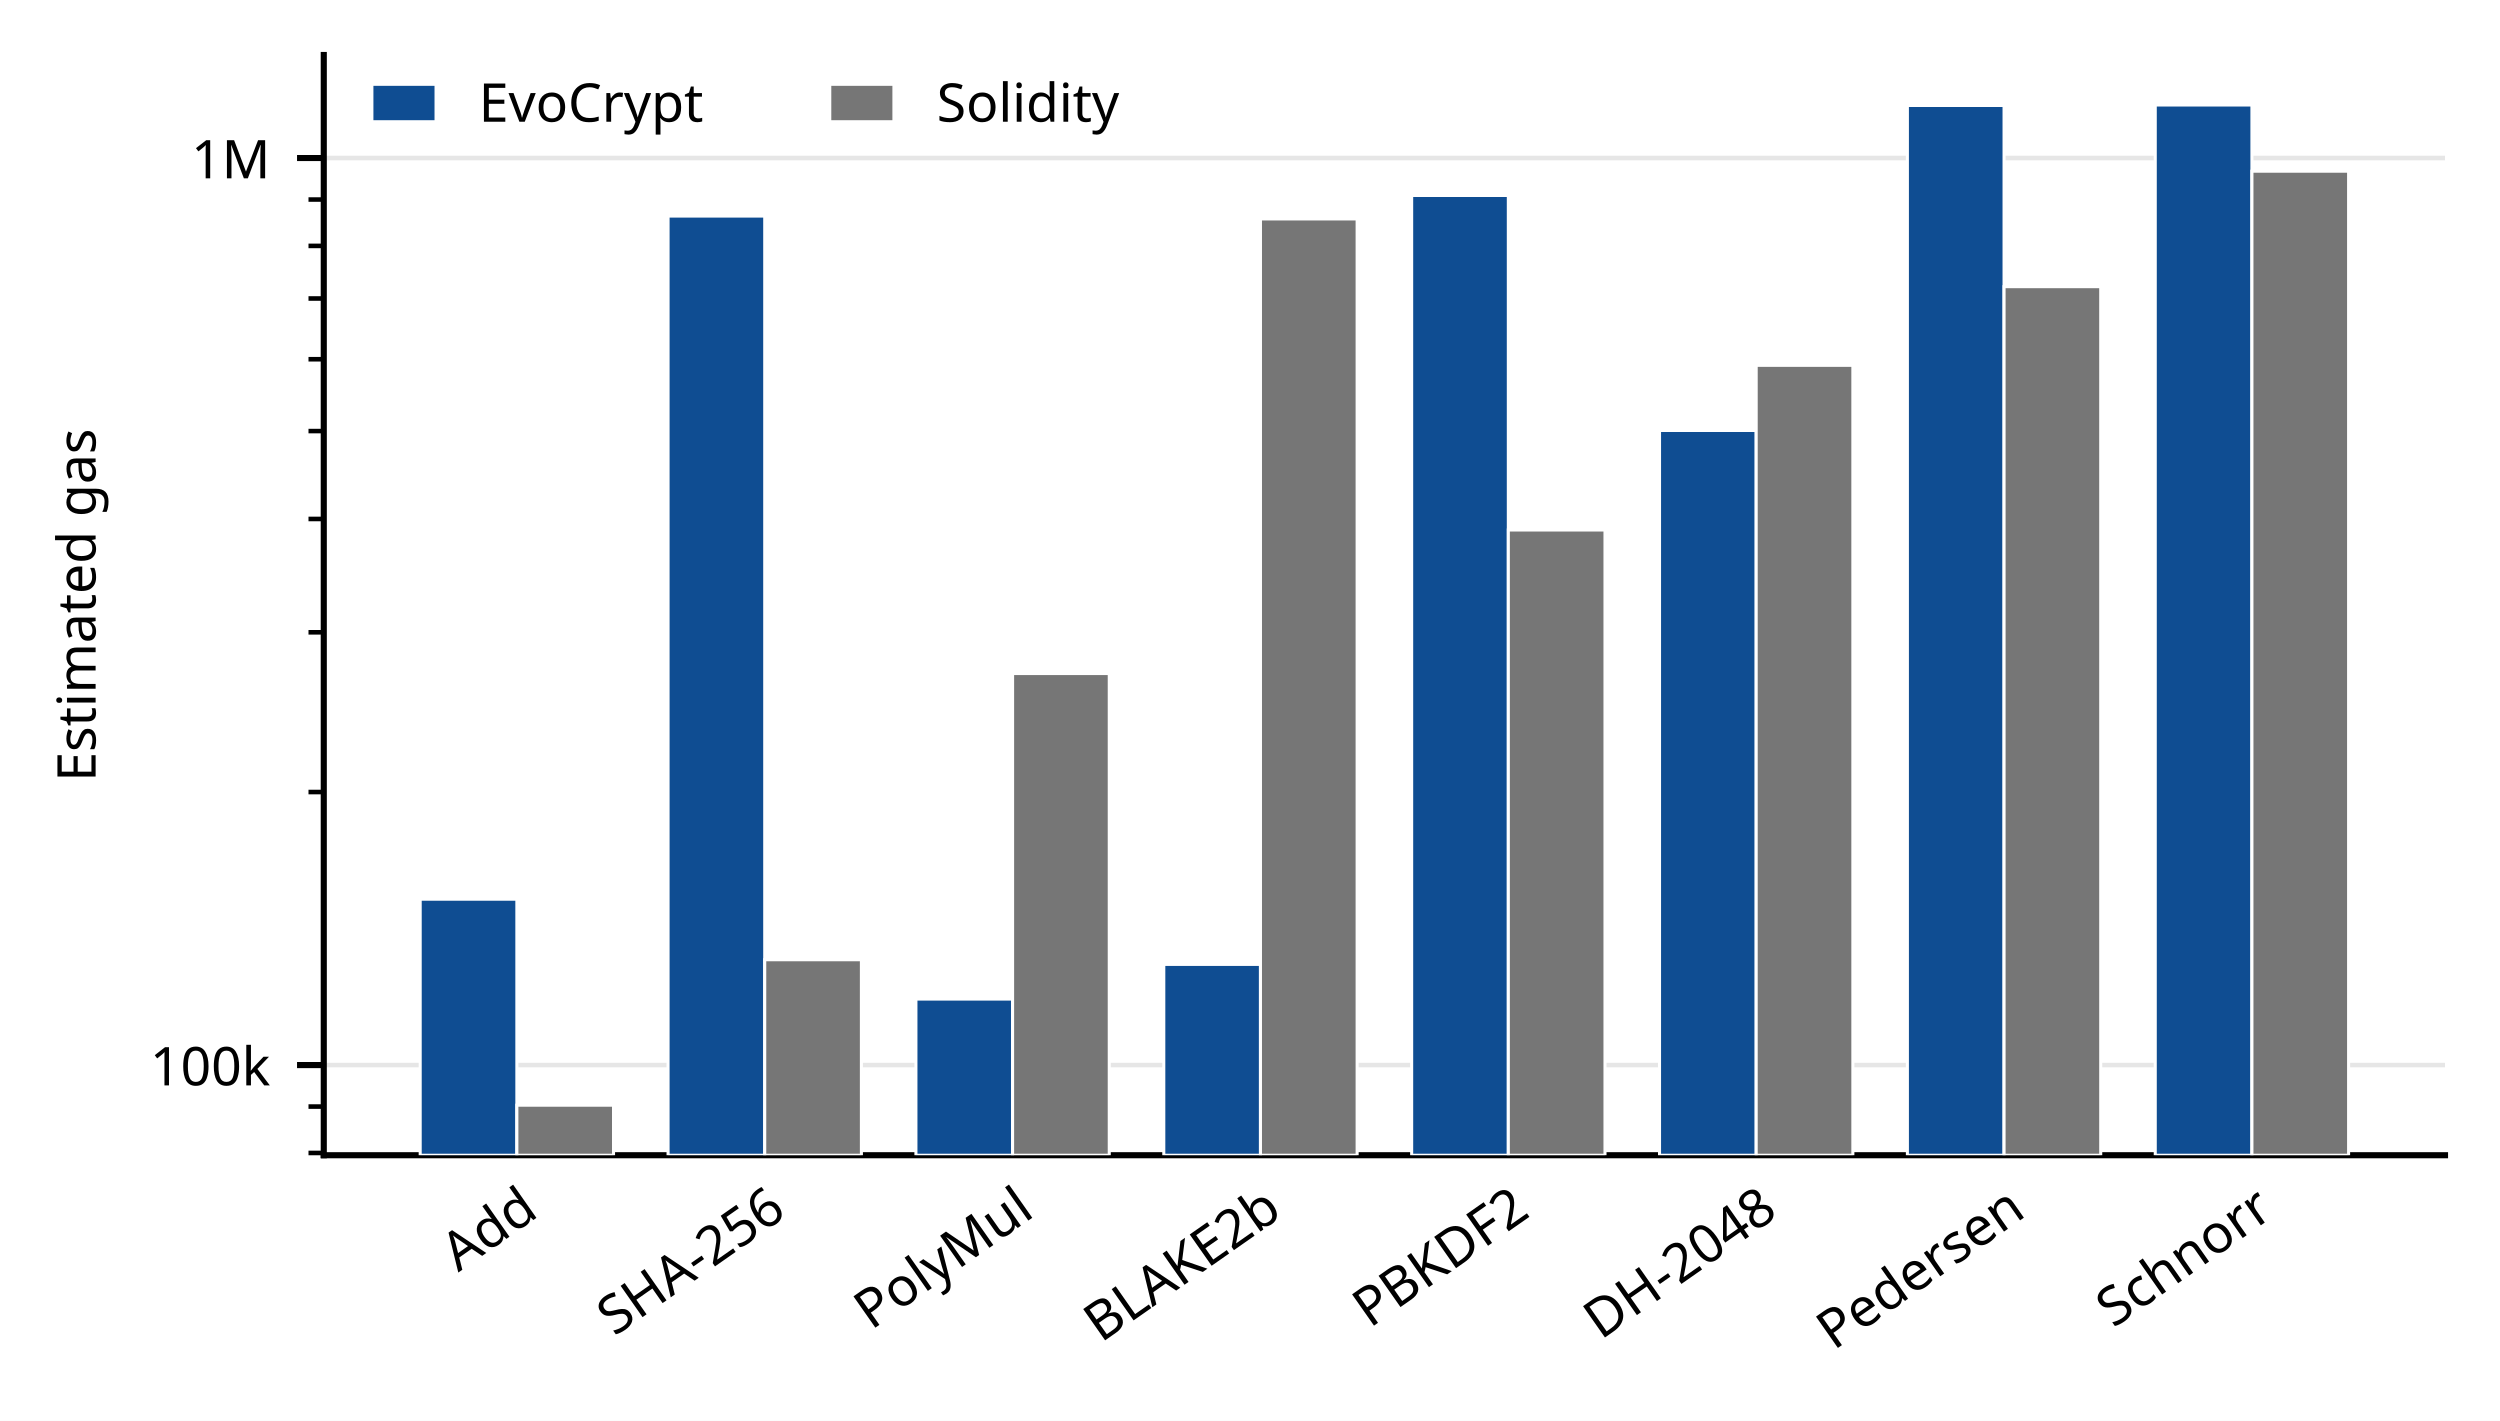
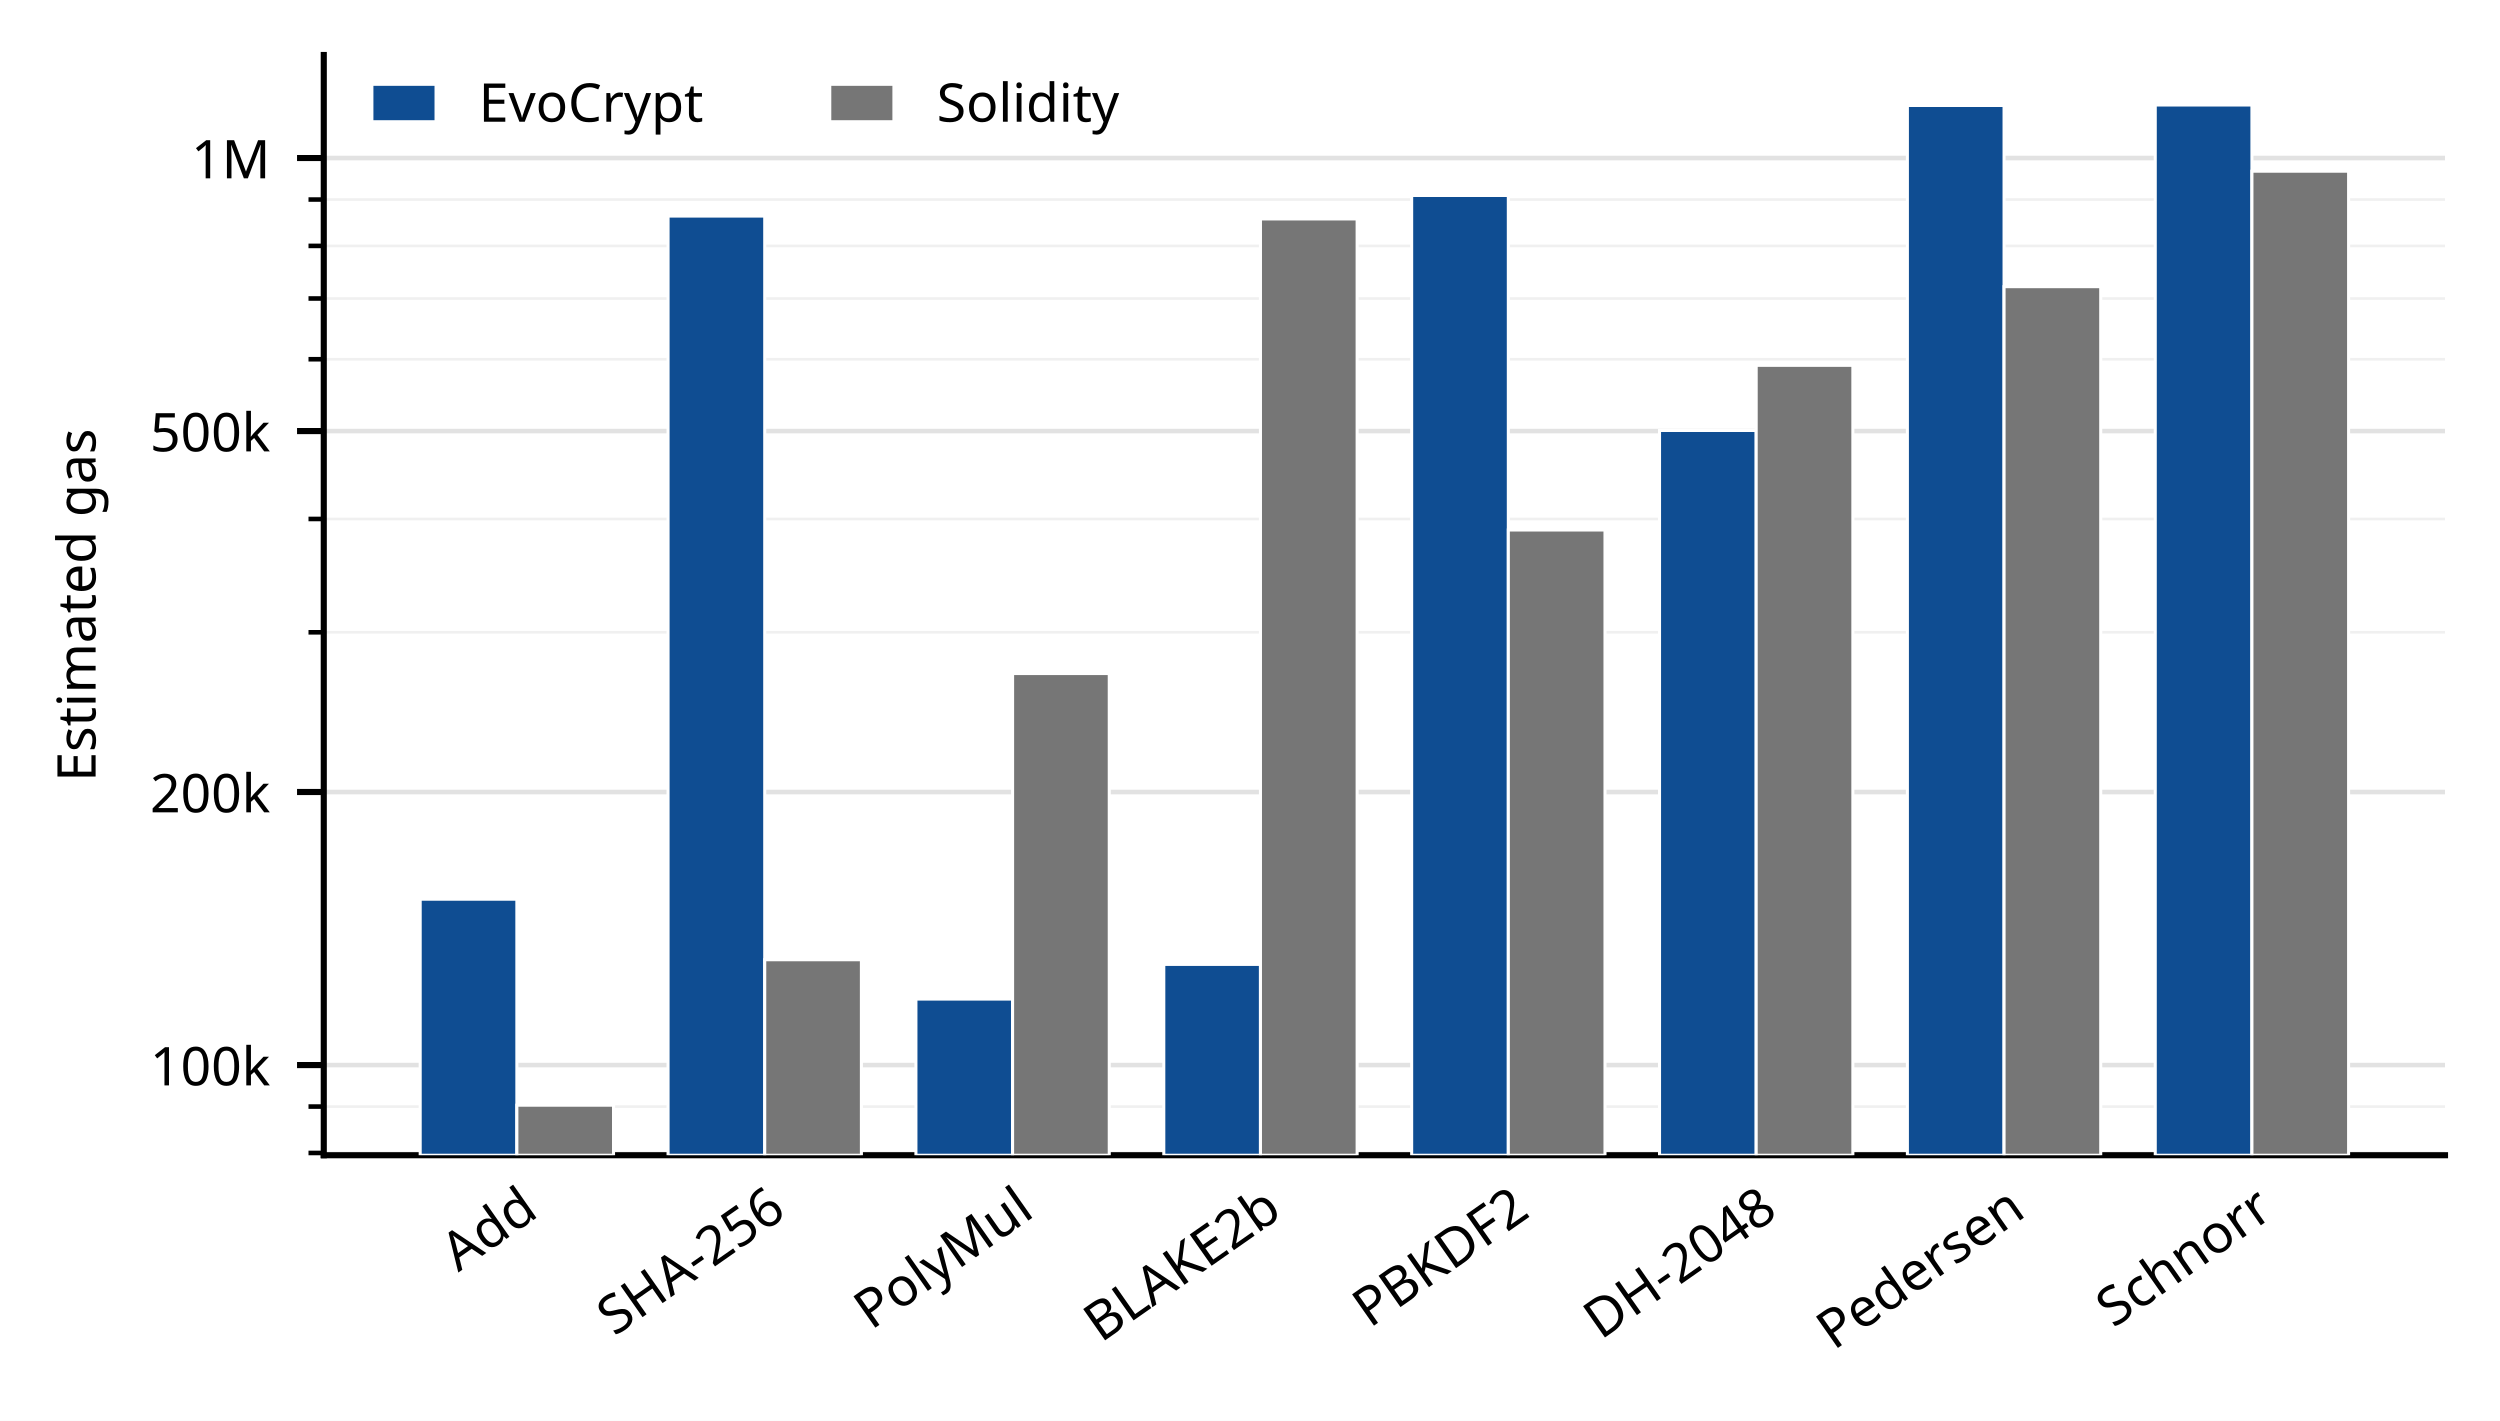
<svg xmlns="http://www.w3.org/2000/svg" xmlns:xlink="http://www.w3.org/1999/xlink" width="327.309pt" height="186.019pt" viewBox="0 0 327.309 186.019" version="1.1">
  <defs>
    <style type="text/css">*{stroke-linejoin: round; stroke-linecap: butt}</style>
  </defs>
  <g id="figure_1">
    <g id="patch_1">
      <path d="M 0 186.019  L 327.309 186.019  L 327.309 0  L 0 0  z " style="fill: #ffffff" />
    </g>
    <g id="axes_1">
      <g id="patch_2">
        <path d="M 42.389 151.247  L 320.109 151.247  L 320.109 7.2  L 42.389 7.2  z " style="fill: #ffffff" />
      </g>
      <g id="matplotlib.axis_1">
        <g id="xtick_1">
          <g id="line2d_1" />
          <g id="text_1">
            <text style="font: 7px 'sans-serif'; text-anchor: end" x="70.72" y="159.104" transform="rotate(-35, 70.7199, 159.1036)">Add</text>
          </g>
        </g>
        <g id="xtick_2">
          <g id="line2d_2" />
          <g id="text_2">
            <text style="font: 7px 'sans-serif'; text-anchor: end" x="103.171" y="159.104" transform="rotate(-35, 103.1714, 159.1036)">SHA-256</text>
          </g>
        </g>
        <g id="xtick_3">
          <g id="line2d_3" />
          <g id="text_3">
            <text style="font: 7px 'sans-serif'; text-anchor: end" x="135.623" y="159.104" transform="rotate(-35, 135.6229, 159.1036)">PolyMul</text>
          </g>
        </g>
        <g id="xtick_4">
          <g id="line2d_4" />
          <g id="text_4">
            <text style="font: 7px 'sans-serif'; text-anchor: end" x="168.074" y="159.104" transform="rotate(-35, 168.0744, 159.1036)">BLAKE2b</text>
          </g>
        </g>
        <g id="xtick_5">
          <g id="line2d_5" />
          <g id="text_5">
            <text style="font: 7px 'sans-serif'; text-anchor: end" x="200.526" y="159.104" transform="rotate(-35, 200.5259, 159.1036)">PBKDF2</text>
          </g>
        </g>
        <g id="xtick_6">
          <g id="line2d_6" />
          <g id="text_6">
            <text style="font: 7px 'sans-serif'; text-anchor: end" x="232.977" y="159.104" transform="rotate(-35, 232.9774, 159.1036)">DH-2048</text>
          </g>
        </g>
        <g id="xtick_7">
          <g id="line2d_7" />
          <g id="text_7">
            <text style="font: 7px 'sans-serif'; text-anchor: end" x="265.429" y="159.104" transform="rotate(-35, 265.4289, 159.1036)">Pedersen</text>
          </g>
        </g>
        <g id="xtick_8">
          <g id="line2d_8" />
          <g id="text_8">
            <text style="font: 7px 'sans-serif'; text-anchor: end" x="297.88" y="159.104" transform="rotate(-35, 297.8804, 159.1036)">Schnorr</text>
          </g>
        </g>
      </g>
      <g id="matplotlib.axis_2">
        <g id="ytick_1">
          <g id="line2d_9">
-             <path d="M 42.389 139.442  L 320.109 139.442  " clip-path="url(#pcc97e87fa2)" style="fill: none; stroke: #e6e6e6; stroke-width: 0.6; stroke-linecap: square" />
+             <path d="M 42.389 139.442  L 320.109 139.442  " clip-path="url(#pad30a8b0d2)" style="fill: none; stroke: #e2e2e2; stroke-width: 0.6; stroke-linecap: square" />
          </g>
          <g id="line2d_10">
            <defs>
-               <path id="meddf40fdce" d="M 0 0  L -3.5 0  " style="stroke: #000000; stroke-width: 0.8" />
+               <path id="ma6cd90c6e2" d="M 0 0  L -3.5 0  " style="stroke: #000000; stroke-width: 0.8" />
            </defs>
            <g>
-               <use xlink:href="#meddf40fdce" x="42.389" y="139.442" style="stroke: #000000; stroke-width: 0.8" />
+               <use xlink:href="#ma6cd90c6e2" x="42.389" y="139.442" style="stroke: #000000; stroke-width: 0.8" />
            </g>
          </g>
          <g id="text_9">
            <text style="font: 7px 'sans-serif'; text-anchor: end" x="35.389" y="142.101" transform="rotate(-0, 35.38938, 142.1014)">100k</text>
          </g>
        </g>
        <g id="ytick_2">
          <g id="line2d_11">
-             <path d="M 42.389 20.689  L 320.109 20.689  " clip-path="url(#pcc97e87fa2)" style="fill: none; stroke: #e6e6e6; stroke-width: 0.6; stroke-linecap: square" />
+             <path d="M 42.389 103.694  L 320.109 103.694  " clip-path="url(#pad30a8b0d2)" style="fill: none; stroke: #e2e2e2; stroke-width: 0.6; stroke-linecap: square" />
          </g>
          <g id="line2d_12">
            <g>
-               <use xlink:href="#meddf40fdce" x="42.389" y="20.689" style="stroke: #000000; stroke-width: 0.8" />
+               <use xlink:href="#ma6cd90c6e2" x="42.389" y="103.694" style="stroke: #000000; stroke-width: 0.8" />
            </g>
          </g>
          <g id="text_10">
-             <text style="font: 7px 'sans-serif'; text-anchor: end" x="35.389" y="23.349" transform="rotate(-0, 35.38938, 23.34853)">1M</text>
+             <text style="font: 7px 'sans-serif'; text-anchor: end" x="35.389" y="106.353" transform="rotate(-0, 35.38938, 106.3532)">200k</text>
          </g>
        </g>
        <g id="ytick_3">
          <g id="line2d_13">
+             <path d="M 42.389 56.437  L 320.109 56.437  " clip-path="url(#pad30a8b0d2)" style="fill: none; stroke: #e2e2e2; stroke-width: 0.6; stroke-linecap: square" />
+           </g>
+           <g id="line2d_14">
+             <g>
+               <use xlink:href="#ma6cd90c6e2" x="42.389" y="56.437" style="stroke: #000000; stroke-width: 0.8" />
+             </g>
+           </g>
+           <g id="text_11">
+             <text style="font: 7px 'sans-serif'; text-anchor: end" x="35.389" y="59.097" transform="rotate(-0, 35.38938, 59.09671)">500k</text>
+           </g>
+         </g>
+         <g id="ytick_4">
+           <g id="line2d_15">
+             <path d="M 42.389 20.689  L 320.109 20.689  " clip-path="url(#pad30a8b0d2)" style="fill: none; stroke: #e2e2e2; stroke-width: 0.6; stroke-linecap: square" />
+           </g>
+           <g id="line2d_16">
+             <g>
+               <use xlink:href="#ma6cd90c6e2" x="42.389" y="20.689" style="stroke: #000000; stroke-width: 0.8" />
+             </g>
+           </g>
+           <g id="text_12">
+             <text style="font: 7px 'sans-serif'; text-anchor: end" x="35.389" y="23.349" transform="rotate(-0, 35.38938, 23.34853)">1M</text>
+           </g>
+         </g>
+         <g id="ytick_5">
+           <g id="line2d_17">
+             <path d="M 42.389 150.95  L 320.109 150.95  " clip-path="url(#pad30a8b0d2)" style="fill: none; stroke: #f0f0f0; stroke-width: 0.35; stroke-linecap: square" />
+           </g>
+           <g id="line2d_18">
            <defs>
-               <path id="maae867cb3b" d="M 0 0  L -2 0  " style="stroke: #000000; stroke-width: 0.6" />
+               <path id="m99c111af71" d="M 0 0  L -2 0  " style="stroke: #000000; stroke-width: 0.6" />
            </defs>
            <g>
-               <use xlink:href="#maae867cb3b" x="42.389" y="150.95" style="stroke: #000000; stroke-width: 0.6" />
-             </g>
-           </g>
-         </g>
-         <g id="ytick_4">
-           <g id="line2d_14">
-             <g>
-               <use xlink:href="#maae867cb3b" x="42.389" y="144.876" style="stroke: #000000; stroke-width: 0.6" />
-             </g>
-           </g>
-         </g>
-         <g id="ytick_5">
-           <g id="line2d_15">
-             <g>
-               <use xlink:href="#maae867cb3b" x="42.389" y="103.694" style="stroke: #000000; stroke-width: 0.6" />
+               <use xlink:href="#m99c111af71" x="42.389" y="150.95" style="stroke: #000000; stroke-width: 0.6" />
            </g>
          </g>
        </g>
        <g id="ytick_6">
-           <g id="line2d_16">
-             <g>
-               <use xlink:href="#maae867cb3b" x="42.389" y="82.782" style="stroke: #000000; stroke-width: 0.6" />
+           <g id="line2d_19">
+             <path d="M 42.389 144.876  L 320.109 144.876  " clip-path="url(#pad30a8b0d2)" style="fill: none; stroke: #f0f0f0; stroke-width: 0.35; stroke-linecap: square" />
+           </g>
+           <g id="line2d_20">
+             <g>
+               <use xlink:href="#m99c111af71" x="42.389" y="144.876" style="stroke: #000000; stroke-width: 0.6" />
            </g>
          </g>
        </g>
        <g id="ytick_7">
-           <g id="line2d_17">
-             <g>
-               <use xlink:href="#maae867cb3b" x="42.389" y="67.946" style="stroke: #000000; stroke-width: 0.6" />
+           <g id="line2d_21">
+             <path d="M 42.389 82.782  L 320.109 82.782  " clip-path="url(#pad30a8b0d2)" style="fill: none; stroke: #f0f0f0; stroke-width: 0.35; stroke-linecap: square" />
+           </g>
+           <g id="line2d_22">
+             <g>
+               <use xlink:href="#m99c111af71" x="42.389" y="82.782" style="stroke: #000000; stroke-width: 0.6" />
            </g>
          </g>
        </g>
        <g id="ytick_8">
-           <g id="line2d_18">
-             <g>
-               <use xlink:href="#maae867cb3b" x="42.389" y="56.437" style="stroke: #000000; stroke-width: 0.6" />
+           <g id="line2d_23">
+             <path d="M 42.389 67.946  L 320.109 67.946  " clip-path="url(#pad30a8b0d2)" style="fill: none; stroke: #f0f0f0; stroke-width: 0.35; stroke-linecap: square" />
+           </g>
+           <g id="line2d_24">
+             <g>
+               <use xlink:href="#m99c111af71" x="42.389" y="67.946" style="stroke: #000000; stroke-width: 0.6" />
            </g>
          </g>
        </g>
        <g id="ytick_9">
-           <g id="line2d_19">
-             <g>
-               <use xlink:href="#maae867cb3b" x="42.389" y="47.034" style="stroke: #000000; stroke-width: 0.6" />
+           <g id="line2d_25">
+             <path d="M 42.389 47.034  L 320.109 47.034  " clip-path="url(#pad30a8b0d2)" style="fill: none; stroke: #f0f0f0; stroke-width: 0.35; stroke-linecap: square" />
+           </g>
+           <g id="line2d_26">
+             <g>
+               <use xlink:href="#m99c111af71" x="42.389" y="47.034" style="stroke: #000000; stroke-width: 0.6" />
            </g>
          </g>
        </g>
        <g id="ytick_10">
-           <g id="line2d_20">
-             <g>
-               <use xlink:href="#maae867cb3b" x="42.389" y="39.084" style="stroke: #000000; stroke-width: 0.6" />
+           <g id="line2d_27">
+             <path d="M 42.389 39.084  L 320.109 39.084  " clip-path="url(#pad30a8b0d2)" style="fill: none; stroke: #f0f0f0; stroke-width: 0.35; stroke-linecap: square" />
+           </g>
+           <g id="line2d_28">
+             <g>
+               <use xlink:href="#m99c111af71" x="42.389" y="39.084" style="stroke: #000000; stroke-width: 0.6" />
            </g>
          </g>
        </g>
        <g id="ytick_11">
-           <g id="line2d_21">
-             <g>
-               <use xlink:href="#maae867cb3b" x="42.389" y="32.197" style="stroke: #000000; stroke-width: 0.6" />
+           <g id="line2d_29">
+             <path d="M 42.389 32.197  L 320.109 32.197  " clip-path="url(#pad30a8b0d2)" style="fill: none; stroke: #f0f0f0; stroke-width: 0.35; stroke-linecap: square" />
+           </g>
+           <g id="line2d_30">
+             <g>
+               <use xlink:href="#m99c111af71" x="42.389" y="32.197" style="stroke: #000000; stroke-width: 0.6" />
            </g>
          </g>
        </g>
        <g id="ytick_12">
-           <g id="line2d_22">
-             <g>
-               <use xlink:href="#maae867cb3b" x="42.389" y="26.123" style="stroke: #000000; stroke-width: 0.6" />
-             </g>
-           </g>
-         </g>
-         <g id="text_11">
+           <g id="line2d_31">
+             <path d="M 42.389 26.123  L 320.109 26.123  " clip-path="url(#pad30a8b0d2)" style="fill: none; stroke: #f0f0f0; stroke-width: 0.35; stroke-linecap: square" />
+           </g>
+           <g id="line2d_32">
+             <g>
+               <use xlink:href="#m99c111af71" x="42.389" y="26.123" style="stroke: #000000; stroke-width: 0.6" />
+             </g>
+           </g>
+         </g>
+         <g id="text_13">
          <text style="font: 7px 'sans-serif'; text-anchor: middle" x="12.519" y="79.223" transform="rotate(-90, 12.51891, 79.2233)">Estimated gas</text>
        </g>
      </g>
      <g id="patch_3">
        <path d="M 42.389 151.247  L 42.389 7.2  " style="fill: none; stroke: #000000; stroke-width: 0.8; stroke-linejoin: miter; stroke-linecap: square" />
      </g>
      <g id="patch_4">
        <path d="M 42.389 151.247  L 320.109 151.247  " style="fill: none; stroke: #000000; stroke-width: 0.8; stroke-linejoin: miter; stroke-linecap: square" />
      </g>
      <g id="patch_5">
-         <path d="M 55.013 151.247  L 67.669 151.247  L 67.669 117.724  L 55.013 117.724  z " clip-path="url(#pcc97e87fa2)" style="fill: #0f4d92; stroke: #ffffff; stroke-width: 0.4; stroke-linejoin: miter" />
+         <path d="M 55.013 151.247  L 67.669 151.247  L 67.669 117.724  L 55.013 117.724  z " clip-path="url(#pad30a8b0d2)" style="fill: #0f4d92; stroke: #ffffff; stroke-width: 0.4; stroke-linejoin: miter" />
      </g>
      <g id="patch_6">
-         <path d="M 87.465 151.247  L 100.121 151.247  L 100.121 28.285  L 87.465 28.285  z " clip-path="url(#pcc97e87fa2)" style="fill: #0f4d92; stroke: #ffffff; stroke-width: 0.4; stroke-linejoin: miter" />
+         <path d="M 87.465 151.247  L 100.121 151.247  L 100.121 28.285  L 87.465 28.285  z " clip-path="url(#pad30a8b0d2)" style="fill: #0f4d92; stroke: #ffffff; stroke-width: 0.4; stroke-linejoin: miter" />
      </g>
      <g id="patch_7">
-         <path d="M 119.916 151.247  L 132.572 151.247  L 132.572 130.801  L 119.916 130.801  z " clip-path="url(#pcc97e87fa2)" style="fill: #0f4d92; stroke: #ffffff; stroke-width: 0.4; stroke-linejoin: miter" />
+         <path d="M 119.916 151.247  L 132.572 151.247  L 132.572 130.801  L 119.916 130.801  z " clip-path="url(#pad30a8b0d2)" style="fill: #0f4d92; stroke: #ffffff; stroke-width: 0.4; stroke-linejoin: miter" />
      </g>
      <g id="patch_8">
-         <path d="M 152.368 151.247  L 165.024 151.247  L 165.024 126.261  L 152.368 126.261  z " clip-path="url(#pcc97e87fa2)" style="fill: #0f4d92; stroke: #ffffff; stroke-width: 0.4; stroke-linejoin: miter" />
+         <path d="M 152.368 151.247  L 165.024 151.247  L 165.024 126.261  L 152.368 126.261  z " clip-path="url(#pad30a8b0d2)" style="fill: #0f4d92; stroke: #ffffff; stroke-width: 0.4; stroke-linejoin: miter" />
      </g>
      <g id="patch_9">
-         <path d="M 184.819 151.247  L 197.475 151.247  L 197.475 25.592  L 184.819 25.592  z " clip-path="url(#pcc97e87fa2)" style="fill: #0f4d92; stroke: #ffffff; stroke-width: 0.4; stroke-linejoin: miter" />
+         <path d="M 184.819 151.247  L 197.475 151.247  L 197.475 25.592  L 184.819 25.592  z " clip-path="url(#pad30a8b0d2)" style="fill: #0f4d92; stroke: #ffffff; stroke-width: 0.4; stroke-linejoin: miter" />
      </g>
      <g id="patch_10">
-         <path d="M 217.271 151.247  L 229.927 151.247  L 229.927 56.355  L 217.271 56.355  z " clip-path="url(#pcc97e87fa2)" style="fill: #0f4d92; stroke: #ffffff; stroke-width: 0.4; stroke-linejoin: miter" />
+         <path d="M 217.271 151.247  L 229.927 151.247  L 229.927 56.355  L 217.271 56.355  z " clip-path="url(#pad30a8b0d2)" style="fill: #0f4d92; stroke: #ffffff; stroke-width: 0.4; stroke-linejoin: miter" />
      </g>
      <g id="patch_11">
-         <path d="M 249.722 151.247  L 262.378 151.247  L 262.378 13.813  L 249.722 13.813  z " clip-path="url(#pcc97e87fa2)" style="fill: #0f4d92; stroke: #ffffff; stroke-width: 0.4; stroke-linejoin: miter" />
+         <path d="M 249.722 151.247  L 262.378 151.247  L 262.378 13.813  L 249.722 13.813  z " clip-path="url(#pad30a8b0d2)" style="fill: #0f4d92; stroke: #ffffff; stroke-width: 0.4; stroke-linejoin: miter" />
      </g>
      <g id="patch_12">
-         <path d="M 282.174 151.247  L 294.83 151.247  L 294.83 13.748  L 282.174 13.748  z " clip-path="url(#pcc97e87fa2)" style="fill: #0f4d92; stroke: #ffffff; stroke-width: 0.4; stroke-linejoin: miter" />
+         <path d="M 282.174 151.247  L 294.83 151.247  L 294.83 13.748  L 282.174 13.748  z " clip-path="url(#pad30a8b0d2)" style="fill: #0f4d92; stroke: #ffffff; stroke-width: 0.4; stroke-linejoin: miter" />
      </g>
      <g id="patch_13">
-         <path d="M 67.669 151.247  L 80.325 151.247  L 80.325 144.699  L 67.669 144.699  z " clip-path="url(#pcc97e87fa2)" style="fill: #767676; stroke: #ffffff; stroke-width: 0.4; stroke-linejoin: miter" />
+         <path d="M 67.669 151.247  L 80.325 151.247  L 80.325 144.699  L 67.669 144.699  z " clip-path="url(#pad30a8b0d2)" style="fill: #767676; stroke: #ffffff; stroke-width: 0.4; stroke-linejoin: miter" />
      </g>
      <g id="patch_14">
-         <path d="M 100.121 151.247  L 112.777 151.247  L 112.777 125.649  L 100.121 125.649  z " clip-path="url(#pcc97e87fa2)" style="fill: #767676; stroke: #ffffff; stroke-width: 0.4; stroke-linejoin: miter" />
+         <path d="M 100.121 151.247  L 112.777 151.247  L 112.777 125.649  L 100.121 125.649  z " clip-path="url(#pad30a8b0d2)" style="fill: #767676; stroke: #ffffff; stroke-width: 0.4; stroke-linejoin: miter" />
      </g>
      <g id="patch_15">
-         <path d="M 132.572 151.247  L 145.228 151.247  L 145.228 88.181  L 132.572 88.181  z " clip-path="url(#pcc97e87fa2)" style="fill: #767676; stroke: #ffffff; stroke-width: 0.4; stroke-linejoin: miter" />
+         <path d="M 132.572 151.247  L 145.228 151.247  L 145.228 88.181  L 132.572 88.181  z " clip-path="url(#pad30a8b0d2)" style="fill: #767676; stroke: #ffffff; stroke-width: 0.4; stroke-linejoin: miter" />
      </g>
      <g id="patch_16">
-         <path d="M 165.024 151.247  L 177.68 151.247  L 177.68 28.664  L 165.024 28.664  z " clip-path="url(#pcc97e87fa2)" style="fill: #767676; stroke: #ffffff; stroke-width: 0.4; stroke-linejoin: miter" />
+         <path d="M 165.024 151.247  L 177.68 151.247  L 177.68 28.664  L 165.024 28.664  z " clip-path="url(#pad30a8b0d2)" style="fill: #767676; stroke: #ffffff; stroke-width: 0.4; stroke-linejoin: miter" />
      </g>
      <g id="patch_17">
-         <path d="M 197.475 151.247  L 210.131 151.247  L 210.131 69.386  L 197.475 69.386  z " clip-path="url(#pcc97e87fa2)" style="fill: #767676; stroke: #ffffff; stroke-width: 0.4; stroke-linejoin: miter" />
+         <path d="M 197.475 151.247  L 210.131 151.247  L 210.131 69.386  L 197.475 69.386  z " clip-path="url(#pad30a8b0d2)" style="fill: #767676; stroke: #ffffff; stroke-width: 0.4; stroke-linejoin: miter" />
      </g>
      <g id="patch_18">
-         <path d="M 229.927 151.247  L 242.583 151.247  L 242.583 47.831  L 229.927 47.831  z " clip-path="url(#pcc97e87fa2)" style="fill: #767676; stroke: #ffffff; stroke-width: 0.4; stroke-linejoin: miter" />
+         <path d="M 229.927 151.247  L 242.583 151.247  L 242.583 47.831  L 229.927 47.831  z " clip-path="url(#pad30a8b0d2)" style="fill: #767676; stroke: #ffffff; stroke-width: 0.4; stroke-linejoin: miter" />
      </g>
      <g id="patch_19">
-         <path d="M 262.378 151.247  L 275.034 151.247  L 275.034 37.53  L 262.378 37.53  z " clip-path="url(#pcc97e87fa2)" style="fill: #767676; stroke: #ffffff; stroke-width: 0.4; stroke-linejoin: miter" />
+         <path d="M 262.378 151.247  L 275.034 151.247  L 275.034 37.53  L 262.378 37.53  z " clip-path="url(#pad30a8b0d2)" style="fill: #767676; stroke: #ffffff; stroke-width: 0.4; stroke-linejoin: miter" />
      </g>
      <g id="patch_20">
-         <path d="M 294.83 151.247  L 307.486 151.247  L 307.486 22.413  L 294.83 22.413  z " clip-path="url(#pcc97e87fa2)" style="fill: #767676; stroke: #ffffff; stroke-width: 0.4; stroke-linejoin: miter" />
+         <path d="M 294.83 151.247  L 307.486 151.247  L 307.486 22.413  L 294.83 22.413  z " clip-path="url(#pad30a8b0d2)" style="fill: #767676; stroke: #ffffff; stroke-width: 0.4; stroke-linejoin: miter" />
      </g>
      <g id="legend_1">
        <g id="patch_21">
          <path d="M 48.689 15.938  L 57.089 15.938  L 57.089 11.038  L 48.689 11.038  z " style="fill: #0f4d92; stroke: #ffffff; stroke-width: 0.4; stroke-linejoin: miter" />
        </g>
-         <g id="text_12">
+         <g id="text_14">
          <text style="font: 7px 'sans-serif'; text-anchor: start" x="62.689" y="15.938" transform="rotate(-0, 62.68937, 15.93797)">EvoCrypt</text>
        </g>
        <g id="patch_22">
          <path d="M 108.636 15.938  L 117.036 15.938  L 117.036 11.038  L 108.636 11.038  z " style="fill: #767676; stroke: #ffffff; stroke-width: 0.4; stroke-linejoin: miter" />
        </g>
-         <g id="text_13">
+         <g id="text_15">
          <text style="font: 7px 'sans-serif'; text-anchor: start" x="122.636" y="15.938" transform="rotate(-0, 122.6356, 15.93797)">Solidity</text>
        </g>
      </g>
    </g>
  </g>
  <defs>
-     <clipPath id="pcc97e87fa2">
+     <clipPath id="pad30a8b0d2">
      <rect x="42.389" y="7.2" width="277.72" height="144.047" />
    </clipPath>
  </defs>
</svg>
